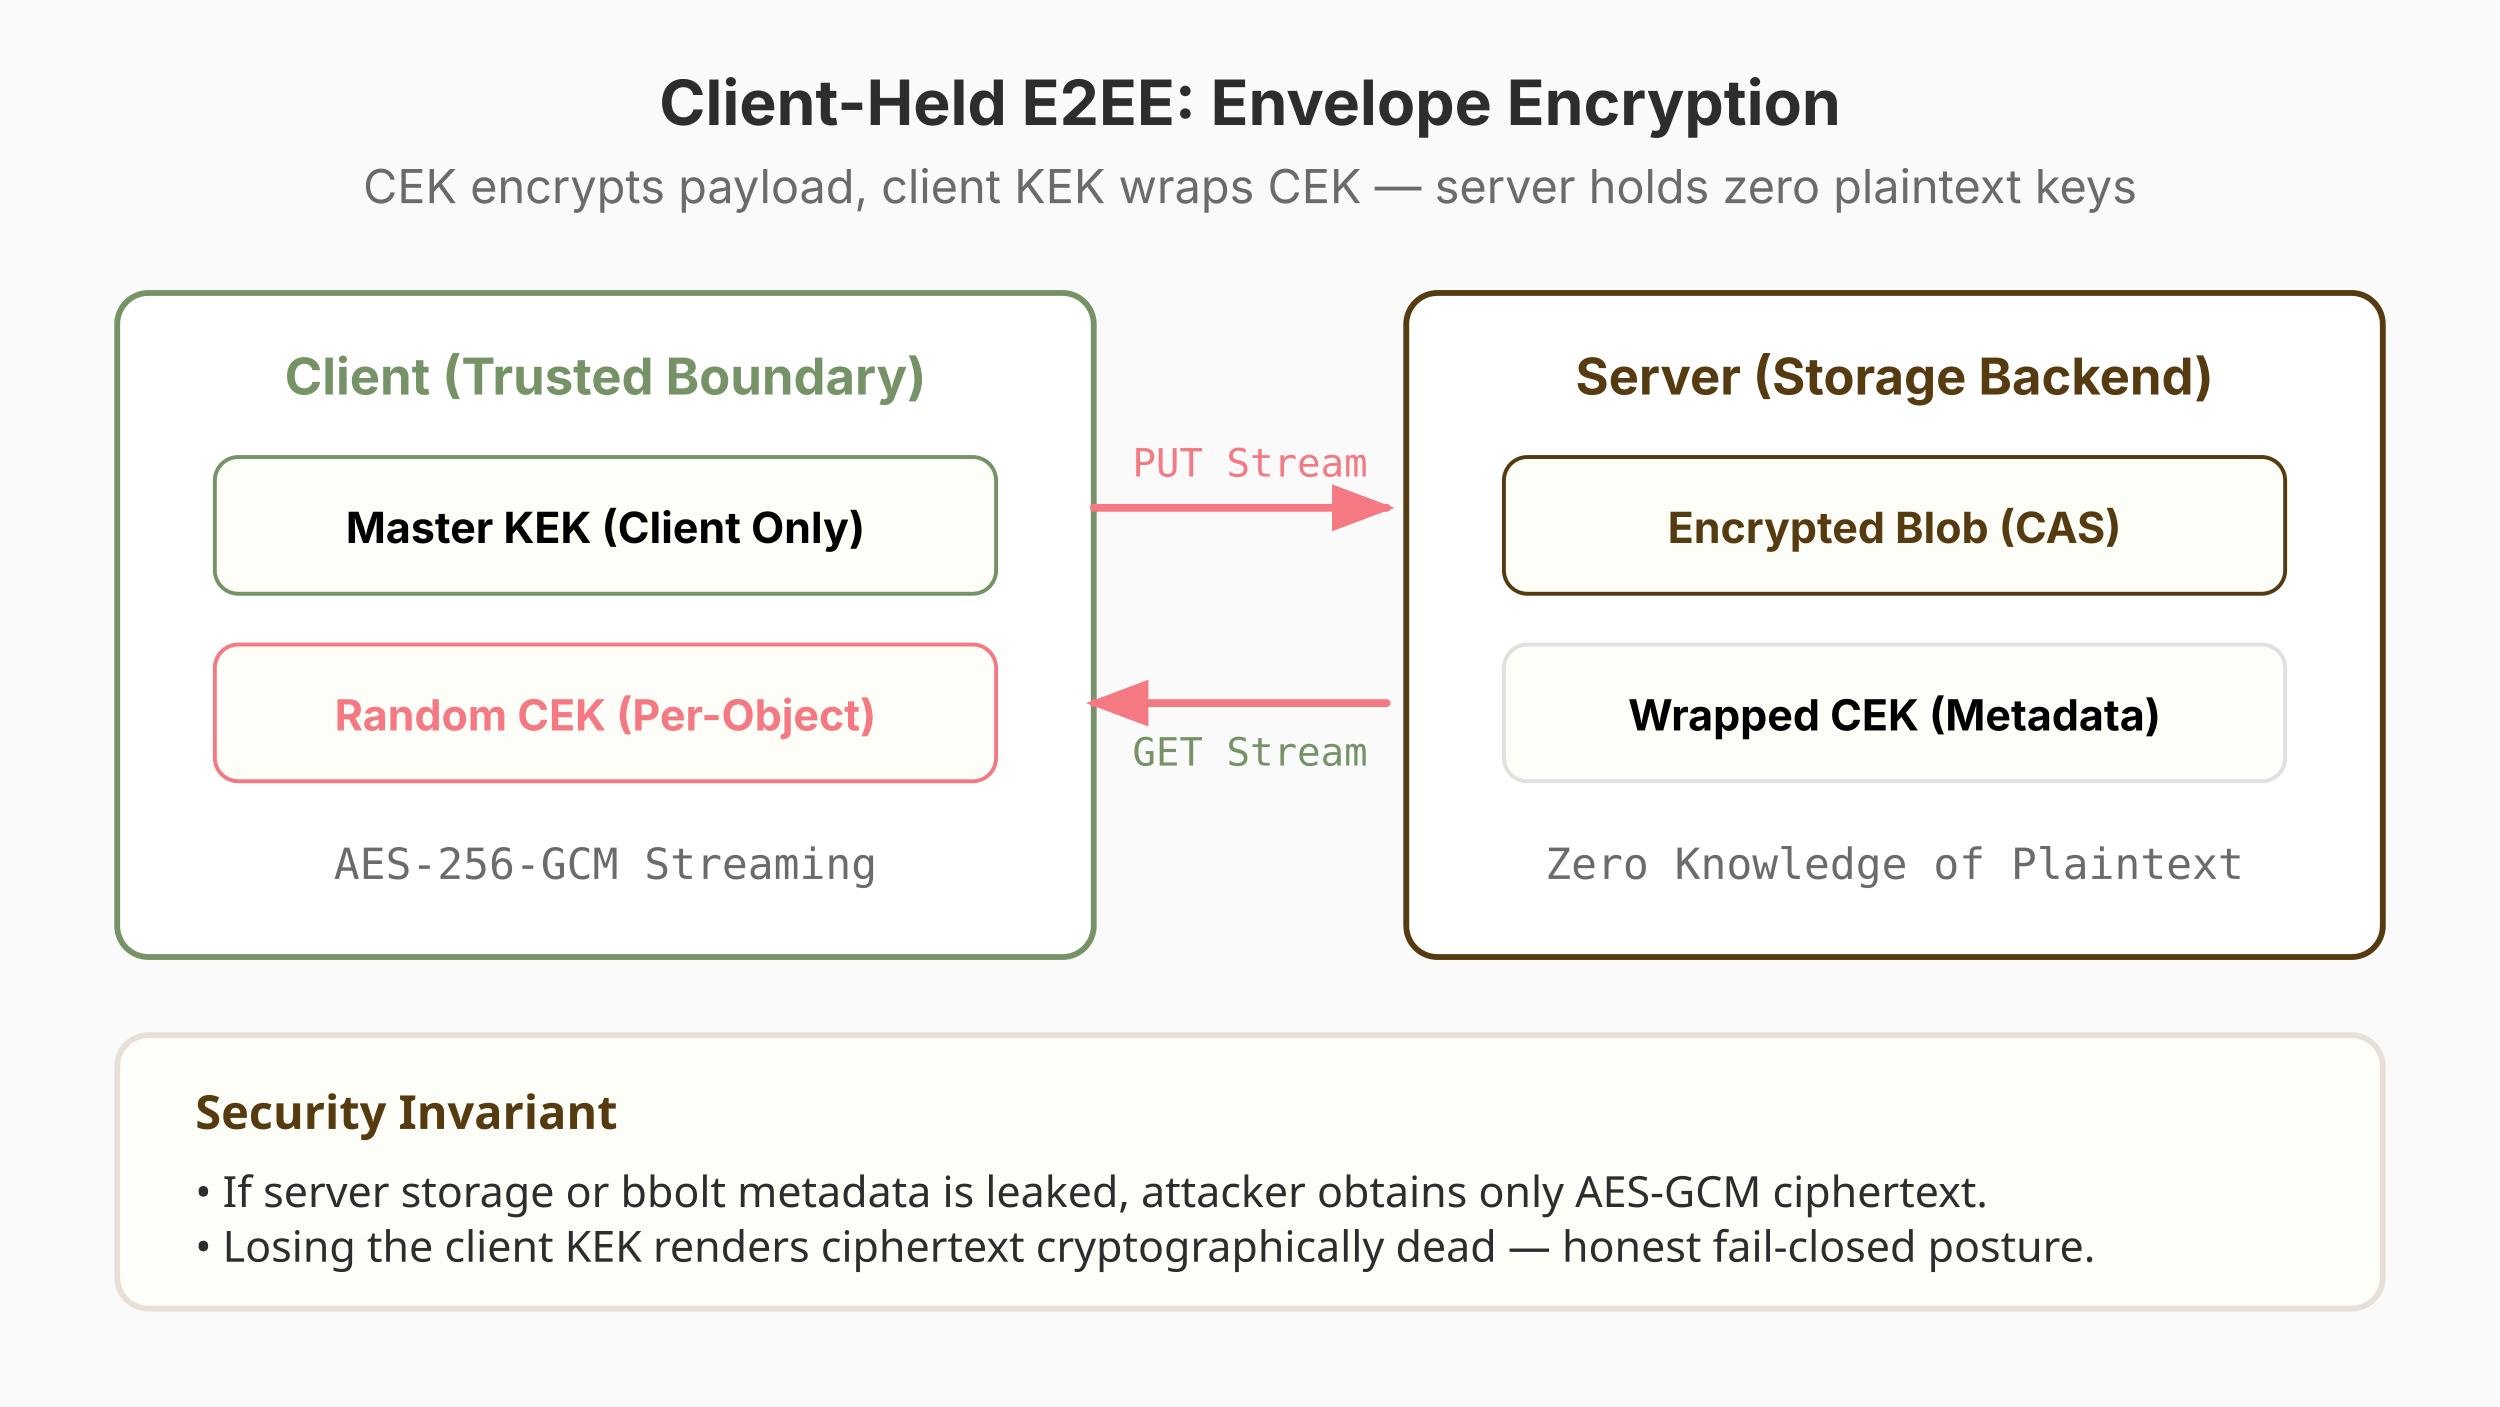
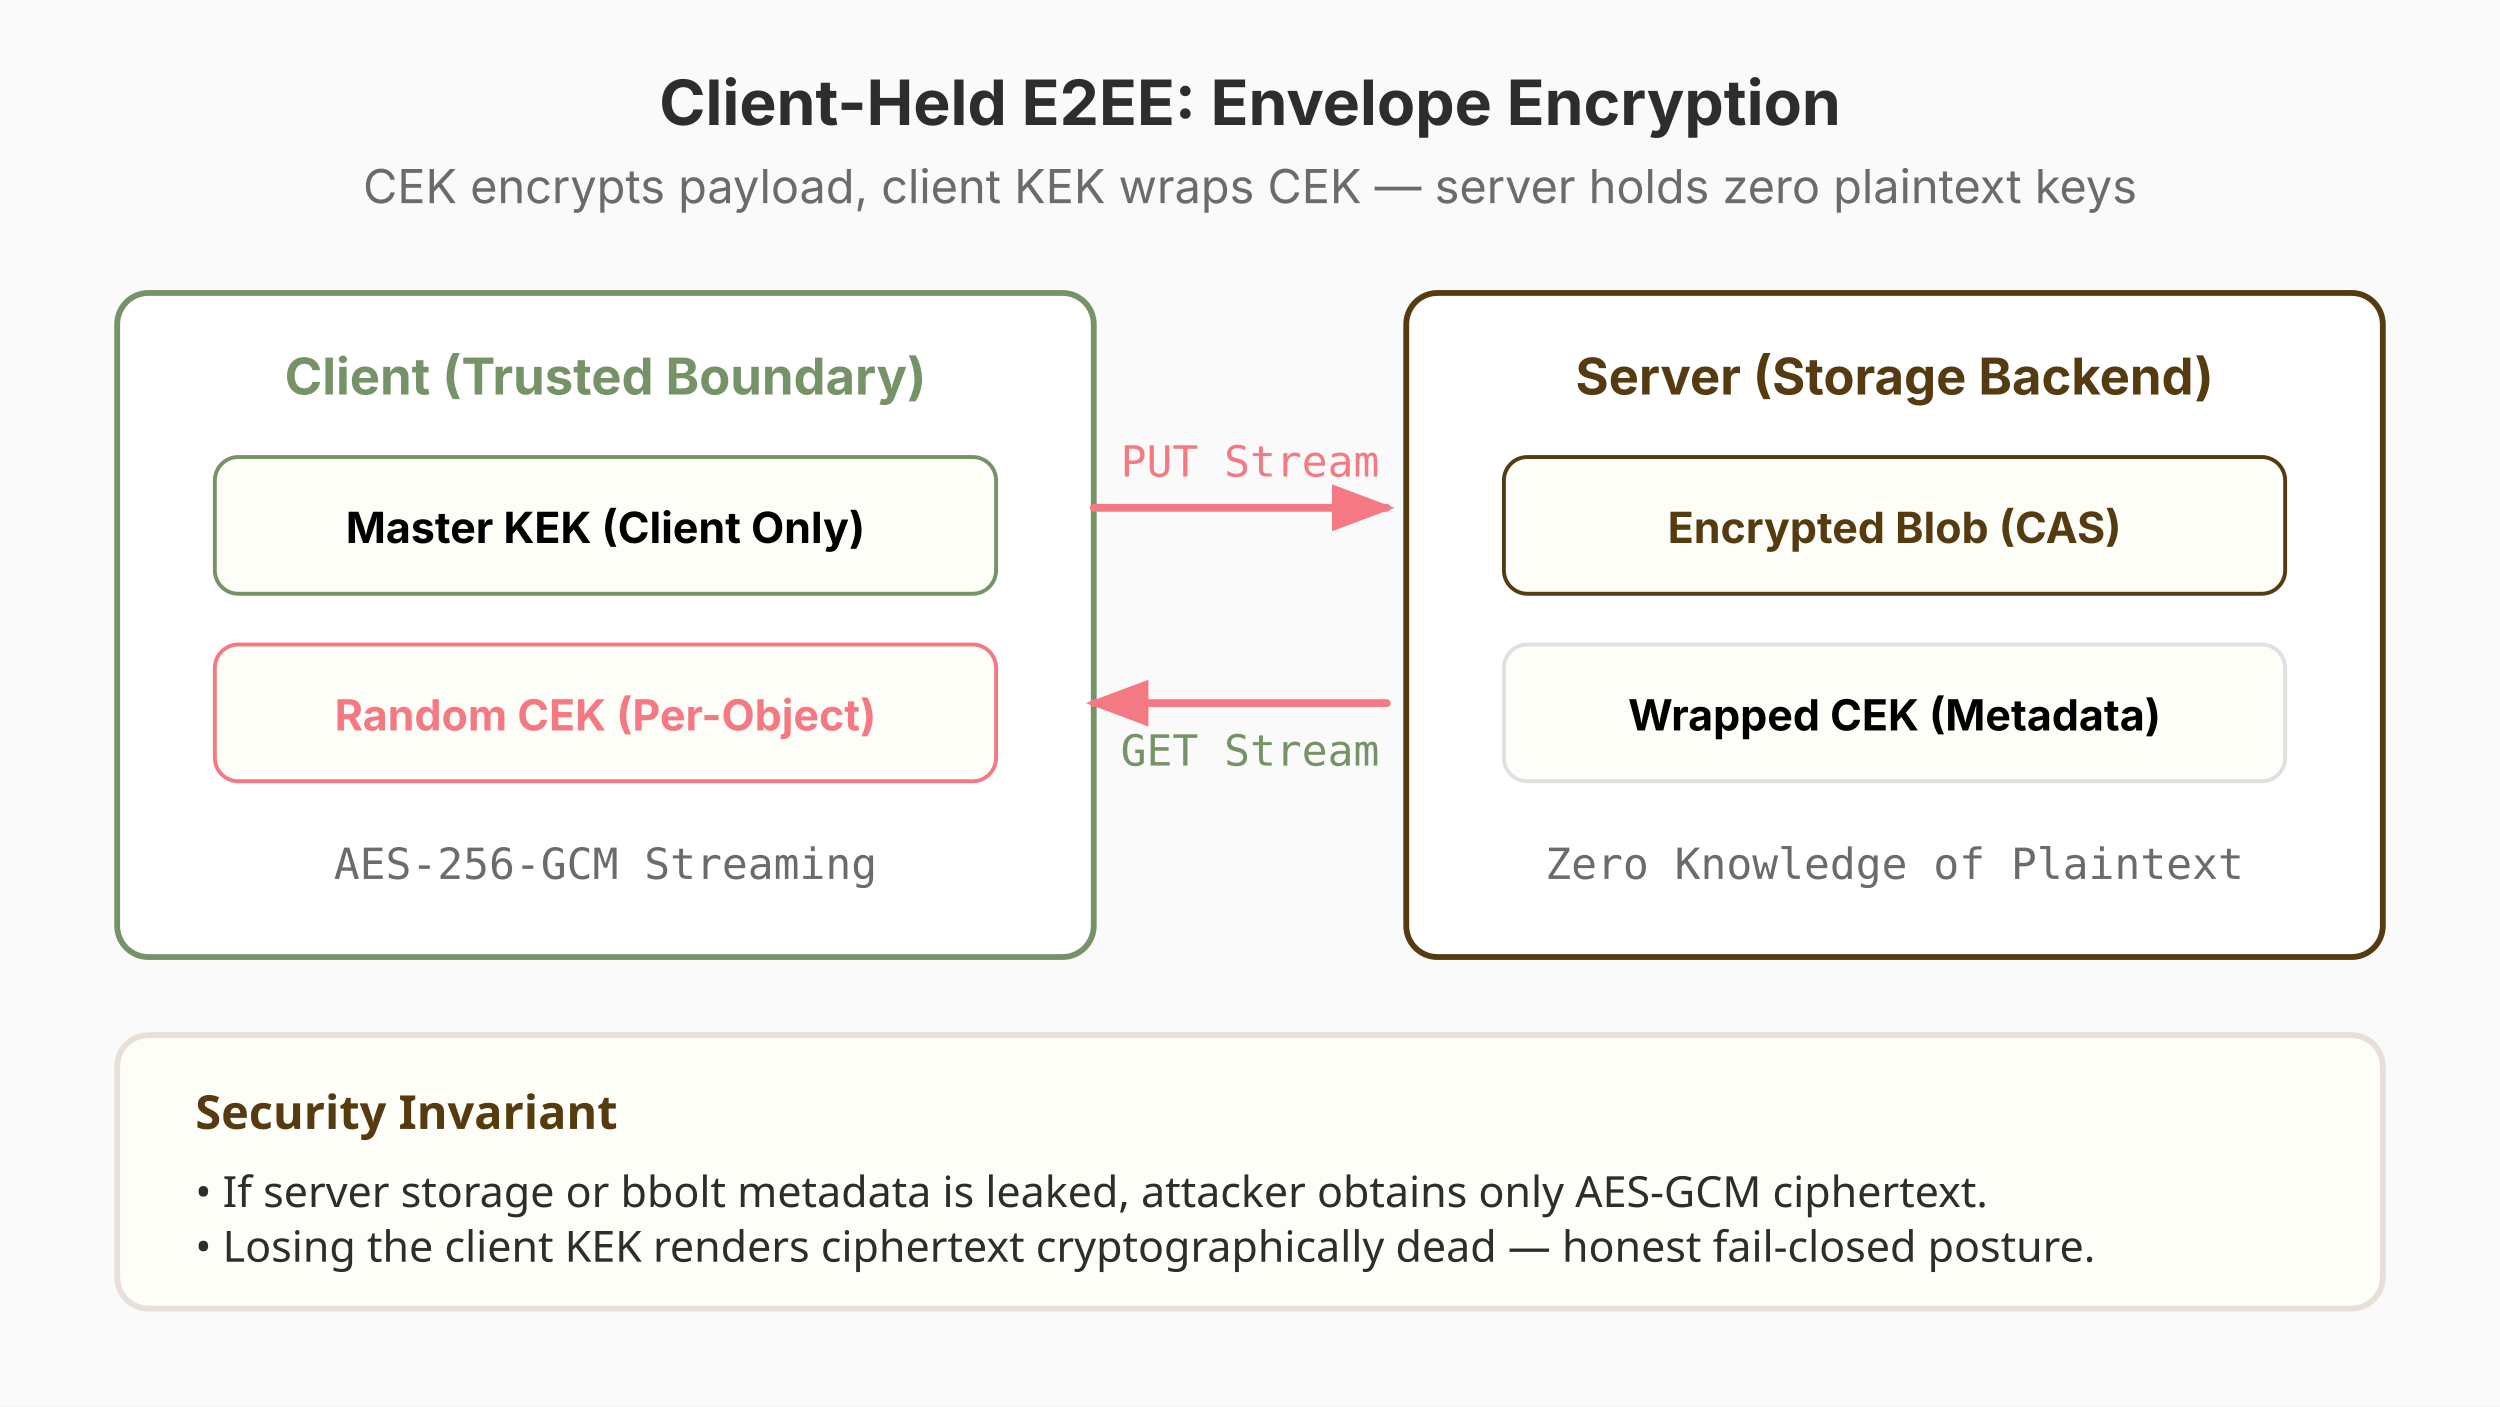
<svg xmlns="http://www.w3.org/2000/svg" viewBox="0 0 640 360" role="img" aria-labelledby="title-05 desc-05">
  <defs>
    <marker id="arrow-flow" markerWidth="8" markerHeight="6" refX="7" refY="3" orient="auto">
      <path d="M0,0 L8,3 L0,6 Z" fill="#F47983" />
    </marker>
    <style>
      .bg { fill: #FAFAFA; }
      .title { font-family: system-ui, -apple-system, sans-serif; font-size: 16px; font-weight: 700; fill: #2D2D2D; text-anchor: middle; }
      .subtitle { font-family: system-ui, -apple-system, sans-serif; font-size: 12px; fill: #6B6B6B; text-anchor: middle; }
      .box { fill: #FFFFFF; stroke: #E0E0E0; stroke-width: 1.5; rx: 8; ry: 8; }
      .box-client { fill: #FFFFFF; stroke: #769267; stroke-width: 1.5; rx: 8; ry: 8; }
      .box-server { fill: #FFFFFF; stroke: #563A10; stroke-width: 1.5; rx: 8; ry: 8; }
      .head { font-family: system-ui, -apple-system, sans-serif; font-size: 13px; font-weight: 700; text-anchor: middle; }
      .sub { font-family: ui-monospace, 'SF Mono', Menlo, monospace; font-size: 11px; fill: #6B6B6B; text-anchor: middle; }
      .line { fill: none; stroke: #F47983; stroke-width: 2; stroke-linecap: round; marker-end: url(#arrow-flow); }
-       .pill { font-family: ui-monospace, 'SF Mono', Menlo, monospace; font-size: 10px; font-weight: 700; }
+       .pill { font-family: ui-monospace, 'SF Mono', Menlo, monospace; font-size: 11px; font-weight: 700; }
    </style>
  </defs>
  <rect width="640" height="360" class="bg" />
  <text x="320" y="32" class="title">Client-Held E2EE: Envelope Encryption</text>
  <text x="320" y="52" class="subtitle">CEK encrypts payload, client KEK wraps CEK — server holds zero plaintext keys</text>
  <g transform="translate(30, 75)">
    <rect x="0" y="0" width="250" height="170" class="box-client" />
    <text x="125" y="26" class="head" fill="#769267">Client (Trusted Boundary)</text>
    <rect x="25" y="42" width="200" height="35" rx="6" fill="#FEFEF9" stroke="#769267" />
    <text x="125" y="64" class="head" style="font-size:11px;">Master KEK (Client Only)</text>
    <rect x="25" y="90" width="200" height="35" rx="6" fill="#FEFEF9" stroke="#F47983" />
    <text x="125" y="112" class="head" style="font-size:11px;" fill="#F47983">Random CEK (Per-Object)</text>
    <text x="125" y="150" class="sub">AES-256-GCM Streaming</text>
  </g>
  <path d="M280, 130 H355" class="line" />
-   <text x="320" y="122" style="font-family:ui-monospace,monospace;font-size:10px;fill:#F47983;text-anchor:middle;">PUT Stream</text>
+   <text x="320" y="122" style="font-family:ui-monospace,monospace;font-size: 11px;fill:#F47983;text-anchor:middle;">PUT Stream</text>
  <path d="M355, 180 H280" class="line" stroke="#769267" />
-   <text x="320" y="196" style="font-family:ui-monospace,monospace;font-size:10px;fill:#769267;text-anchor:middle;">GET Stream</text>
+   <text x="320" y="196" style="font-family:ui-monospace,monospace;font-size: 11px;fill:#769267;text-anchor:middle;">GET Stream</text>
  <g transform="translate(360, 75)">
    <rect x="0" y="0" width="250" height="170" class="box-server" />
    <text x="125" y="26" class="head" fill="#563A10">Server (Storage Backend)</text>
    <rect x="25" y="42" width="200" height="35" rx="6" fill="#FEFEF9" stroke="#563A10" />
    <text x="125" y="64" class="head" style="font-size:11px;" fill="#563A10">Encrypted Blob (CAS)</text>
    <rect x="25" y="90" width="200" height="35" rx="6" fill="#FEFEF9" stroke="#E0E0E0" />
    <text x="125" y="112" class="head" style="font-size:11px;">Wrapped CEK (Metadata)</text>
    <text x="125" y="150" class="sub">Zero Knowledge of Plaintext</text>
  </g>
  <g transform="translate(30, 265)">
    <rect x="0" y="0" width="580" height="70" rx="8" ry="8" fill="#FEFEF9" stroke="#E8DFD8" stroke-width="1.5" />
    <text x="20" y="24" style="font-family:system-ui,sans-serif;font-size:12px;font-weight:700;fill:#563A10;">Security Invariant</text>
    <text x="20" y="44" style="font-family:system-ui,sans-serif;font-size:11px;fill:#2D2D2D;">• If server storage or bbolt metadata is leaked, attacker obtains only AES-GCM ciphertext.</text>
    <text x="20" y="58" style="font-family:system-ui,sans-serif;font-size:11px;fill:#2D2D2D;">• Losing the client KEK renders ciphertext cryptographically dead — honest fail-closed posture.</text>
  </g>
</svg>
